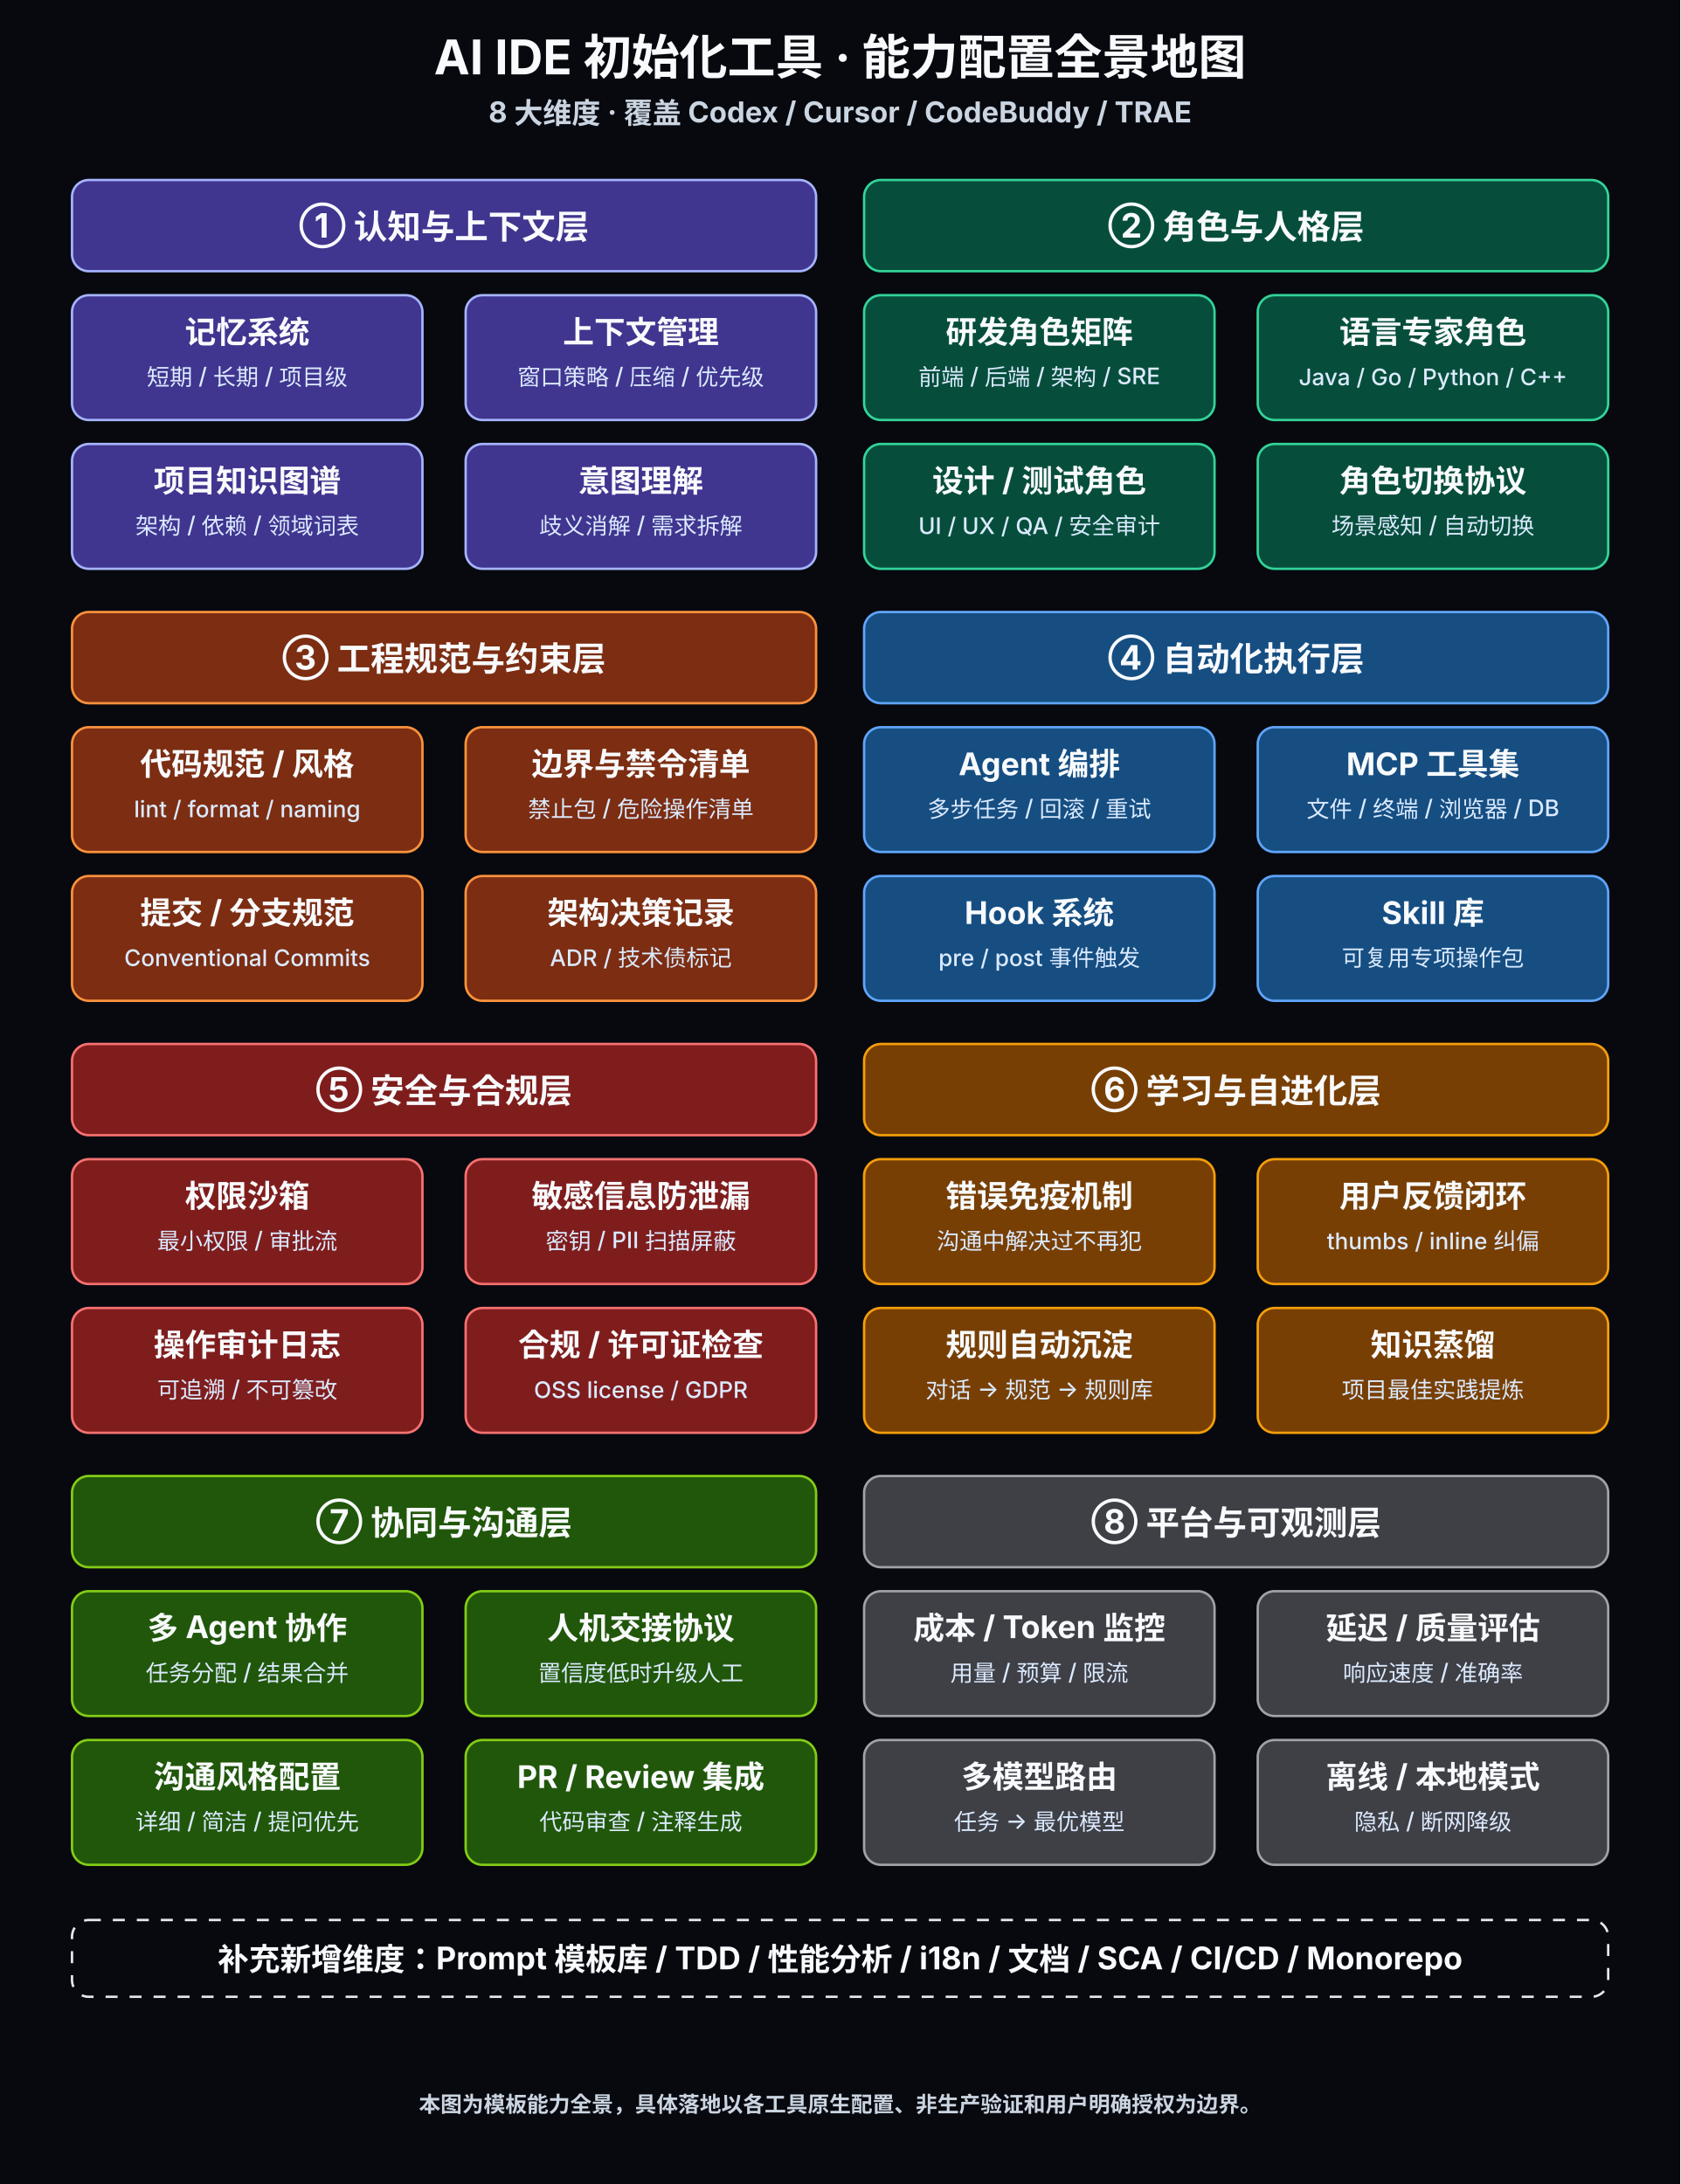
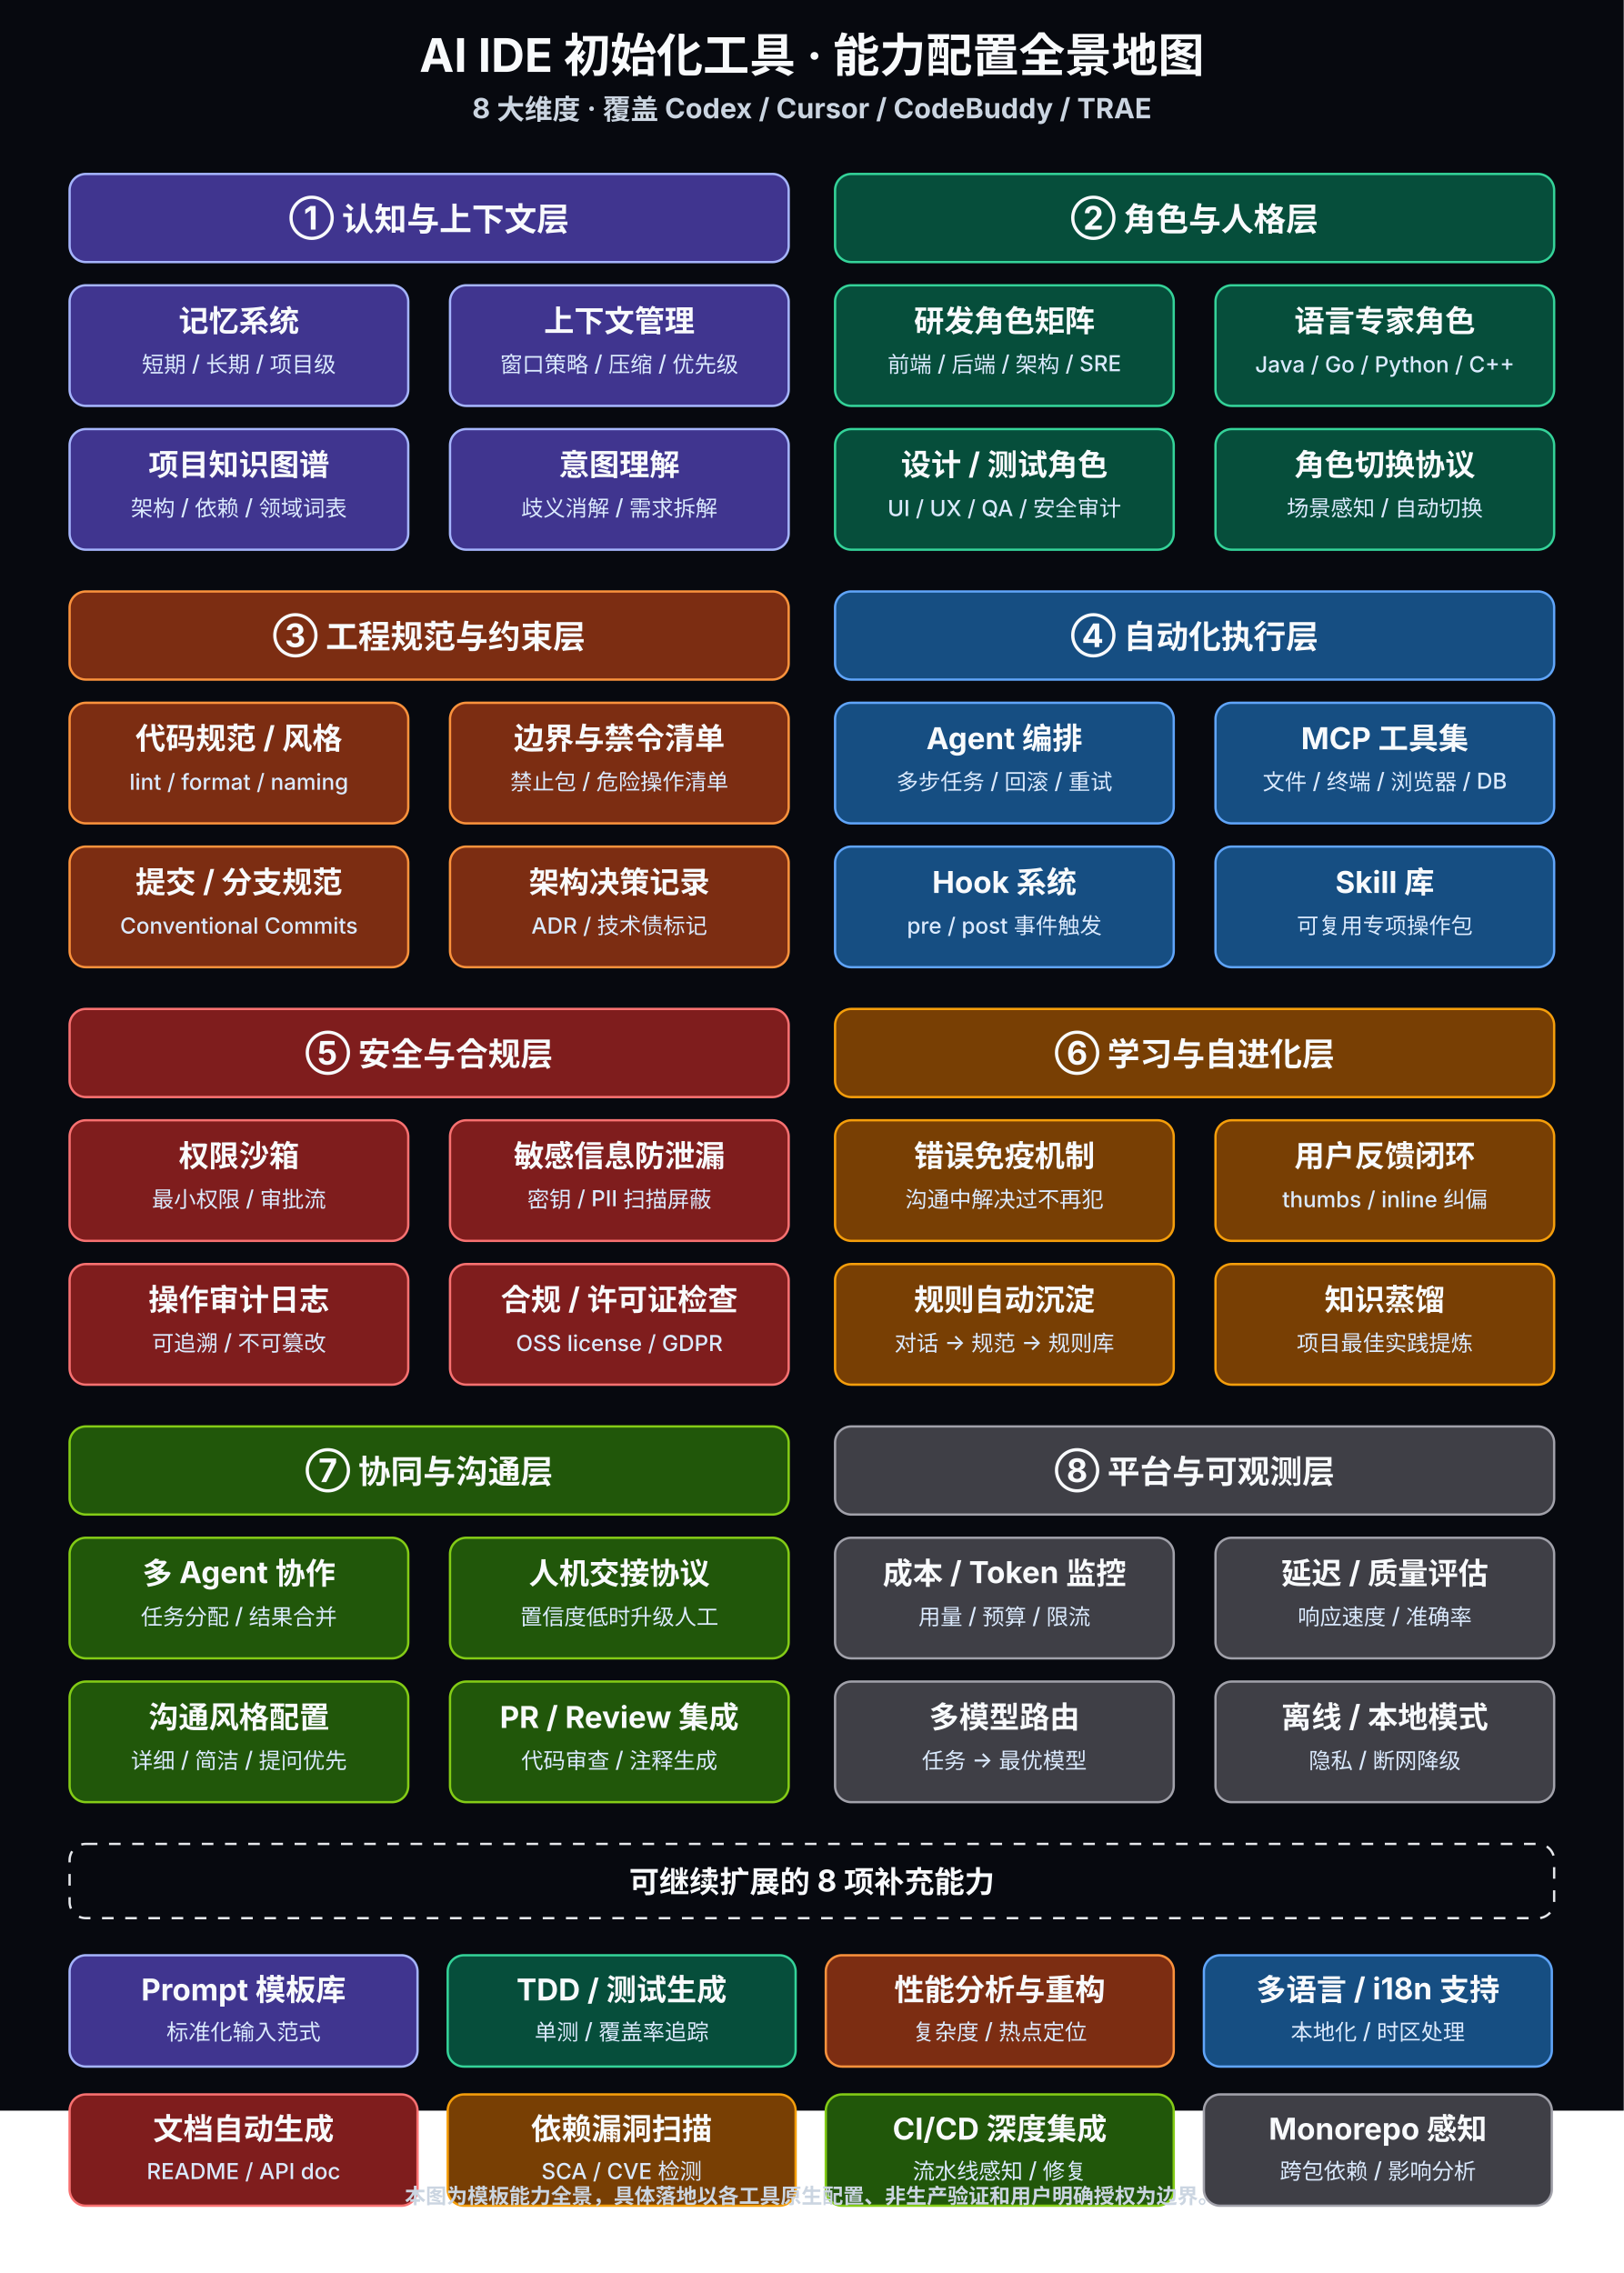
- <svg xmlns="http://www.w3.org/2000/svg" width="1400" height="1820" viewBox="0 0 1400 1820" role="img" aria-labelledby="title desc">
+ <svg xmlns="http://www.w3.org/2000/svg" width="1400" height="1960" viewBox="0 0 1400 1960" role="img" aria-labelledby="title desc">
  <style>
    .bg { fill: #07090f; }
    .title { fill: #f8fafc; font: 700 40px system-ui, -apple-system, BlinkMacSystemFont, "Segoe UI", sans-serif; }
    .subtitle { fill: #cbd5e1; font: 700 24px system-ui, -apple-system, BlinkMacSystemFont, "Segoe UI", sans-serif; }
    .section-title { fill: #f8fafc; font: 700 28px system-ui, -apple-system, BlinkMacSystemFont, "Segoe UI", sans-serif; }
    .card-title { fill: #f8fafc; font: 700 26px system-ui, -apple-system, BlinkMacSystemFont, "Segoe UI", sans-serif; }
    .card-text { fill: #dbeafe; font: 500 19px system-ui, -apple-system, BlinkMacSystemFont, "Segoe UI", sans-serif; }
    .small { fill: #cbd5e1; font: 600 18px system-ui, -apple-system, BlinkMacSystemFont, "Segoe UI", sans-serif; }
    .note { fill: #f8fafc; font: 700 26px system-ui, -apple-system, BlinkMacSystemFont, "Segoe UI", sans-serif; }
    .box { rx: 14; ry: 14; stroke-width: 2; }
    .purple { fill: #40358f; stroke: #a5b4fc; }
    .green { fill: #064e3b; stroke: #34d399; }
    .brown { fill: #7c2d12; stroke: #fb923c; }
    .blue { fill: #164e82; stroke: #60a5fa; }
    .red { fill: #7f1d1d; stroke: #f87171; }
    .amber { fill: #783f04; stroke: #f59e0b; }
    .lime { fill: #21570a; stroke: #84cc16; }
    .gray { fill: #3f3f46; stroke: #a1a1aa; }
    .outline { fill: transparent; stroke: #e5e7eb; stroke-width: 2; stroke-dasharray: 10 10; }
  </style>
  <rect class="bg" width="1400" height="1820" />
  <text class="title" x="700" y="62" text-anchor="middle">AI IDE 初始化工具 · 能力配置全景地图</text>
  <text class="subtitle" x="700" y="102" text-anchor="middle">8 大维度 · 覆盖 Codex / Cursor / CodeBuddy / TRAE</text>
  <g transform="translate(60,150)">
    <rect class="box purple" width="620" height="76" />
    <text class="section-title" x="310" y="48" text-anchor="middle">① 认知与上下文层</text>
    <rect class="box purple" x="0" y="96" width="292" height="104" />
    <text class="card-title" x="146" y="136" text-anchor="middle">记忆系统</text>
    <text class="card-text" x="146" y="171" text-anchor="middle">短期 / 长期 / 项目级</text>
    <rect class="box purple" x="328" y="96" width="292" height="104" />
    <text class="card-title" x="474" y="136" text-anchor="middle">上下文管理</text>
    <text class="card-text" x="474" y="171" text-anchor="middle">窗口策略 / 压缩 / 优先级</text>
    <rect class="box purple" x="0" y="220" width="292" height="104" />
    <text class="card-title" x="146" y="260" text-anchor="middle">项目知识图谱</text>
    <text class="card-text" x="146" y="295" text-anchor="middle">架构 / 依赖 / 领域词表</text>
    <rect class="box purple" x="328" y="220" width="292" height="104" />
    <text class="card-title" x="474" y="260" text-anchor="middle">意图理解</text>
    <text class="card-text" x="474" y="295" text-anchor="middle">歧义消解 / 需求拆解</text>
  </g>
  <g transform="translate(720,150)">
    <rect class="box green" width="620" height="76" />
    <text class="section-title" x="310" y="48" text-anchor="middle">② 角色与人格层</text>
    <rect class="box green" x="0" y="96" width="292" height="104" />
    <text class="card-title" x="146" y="136" text-anchor="middle">研发角色矩阵</text>
    <text class="card-text" x="146" y="171" text-anchor="middle">前端 / 后端 / 架构 / SRE</text>
    <rect class="box green" x="328" y="96" width="292" height="104" />
    <text class="card-title" x="474" y="136" text-anchor="middle">语言专家角色</text>
    <text class="card-text" x="474" y="171" text-anchor="middle">Java / Go / Python / C++</text>
    <rect class="box green" x="0" y="220" width="292" height="104" />
    <text class="card-title" x="146" y="260" text-anchor="middle">设计 / 测试角色</text>
    <text class="card-text" x="146" y="295" text-anchor="middle">UI / UX / QA / 安全审计</text>
    <rect class="box green" x="328" y="220" width="292" height="104" />
    <text class="card-title" x="474" y="260" text-anchor="middle">角色切换协议</text>
    <text class="card-text" x="474" y="295" text-anchor="middle">场景感知 / 自动切换</text>
  </g>
  <g transform="translate(60,510)">
    <rect class="box brown" width="620" height="76" />
    <text class="section-title" x="310" y="48" text-anchor="middle">③ 工程规范与约束层</text>
    <rect class="box brown" x="0" y="96" width="292" height="104" />
    <text class="card-title" x="146" y="136" text-anchor="middle">代码规范 / 风格</text>
    <text class="card-text" x="146" y="171" text-anchor="middle">lint / format / naming</text>
    <rect class="box brown" x="328" y="96" width="292" height="104" />
    <text class="card-title" x="474" y="136" text-anchor="middle">边界与禁令清单</text>
    <text class="card-text" x="474" y="171" text-anchor="middle">禁止包 / 危险操作清单</text>
    <rect class="box brown" x="0" y="220" width="292" height="104" />
    <text class="card-title" x="146" y="260" text-anchor="middle">提交 / 分支规范</text>
    <text class="card-text" x="146" y="295" text-anchor="middle">Conventional Commits</text>
    <rect class="box brown" x="328" y="220" width="292" height="104" />
    <text class="card-title" x="474" y="260" text-anchor="middle">架构决策记录</text>
    <text class="card-text" x="474" y="295" text-anchor="middle">ADR / 技术债标记</text>
  </g>
  <g transform="translate(720,510)">
    <rect class="box blue" width="620" height="76" />
    <text class="section-title" x="310" y="48" text-anchor="middle">④ 自动化执行层</text>
    <rect class="box blue" x="0" y="96" width="292" height="104" />
    <text class="card-title" x="146" y="136" text-anchor="middle">Agent 编排</text>
    <text class="card-text" x="146" y="171" text-anchor="middle">多步任务 / 回滚 / 重试</text>
    <rect class="box blue" x="328" y="96" width="292" height="104" />
    <text class="card-title" x="474" y="136" text-anchor="middle">MCP 工具集</text>
    <text class="card-text" x="474" y="171" text-anchor="middle">文件 / 终端 / 浏览器 / DB</text>
    <rect class="box blue" x="0" y="220" width="292" height="104" />
    <text class="card-title" x="146" y="260" text-anchor="middle">Hook 系统</text>
    <text class="card-text" x="146" y="295" text-anchor="middle">pre / post 事件触发</text>
    <rect class="box blue" x="328" y="220" width="292" height="104" />
    <text class="card-title" x="474" y="260" text-anchor="middle">Skill 库</text>
    <text class="card-text" x="474" y="295" text-anchor="middle">可复用专项操作包</text>
  </g>
  <g transform="translate(60,870)">
    <rect class="box red" width="620" height="76" />
    <text class="section-title" x="310" y="48" text-anchor="middle">⑤ 安全与合规层</text>
    <rect class="box red" x="0" y="96" width="292" height="104" />
    <text class="card-title" x="146" y="136" text-anchor="middle">权限沙箱</text>
    <text class="card-text" x="146" y="171" text-anchor="middle">最小权限 / 审批流</text>
    <rect class="box red" x="328" y="96" width="292" height="104" />
    <text class="card-title" x="474" y="136" text-anchor="middle">敏感信息防泄漏</text>
    <text class="card-text" x="474" y="171" text-anchor="middle">密钥 / PII 扫描屏蔽</text>
    <rect class="box red" x="0" y="220" width="292" height="104" />
    <text class="card-title" x="146" y="260" text-anchor="middle">操作审计日志</text>
    <text class="card-text" x="146" y="295" text-anchor="middle">可追溯 / 不可篡改</text>
    <rect class="box red" x="328" y="220" width="292" height="104" />
    <text class="card-title" x="474" y="260" text-anchor="middle">合规 / 许可证检查</text>
    <text class="card-text" x="474" y="295" text-anchor="middle">OSS license / GDPR</text>
  </g>
  <g transform="translate(720,870)">
    <rect class="box amber" width="620" height="76" />
    <text class="section-title" x="310" y="48" text-anchor="middle">⑥ 学习与自进化层</text>
    <rect class="box amber" x="0" y="96" width="292" height="104" />
    <text class="card-title" x="146" y="136" text-anchor="middle">错误免疫机制</text>
    <text class="card-text" x="146" y="171" text-anchor="middle">沟通中解决过不再犯</text>
    <rect class="box amber" x="328" y="96" width="292" height="104" />
    <text class="card-title" x="474" y="136" text-anchor="middle">用户反馈闭环</text>
    <text class="card-text" x="474" y="171" text-anchor="middle">thumbs / inline 纠偏</text>
    <rect class="box amber" x="0" y="220" width="292" height="104" />
    <text class="card-title" x="146" y="260" text-anchor="middle">规则自动沉淀</text>
    <text class="card-text" x="146" y="295" text-anchor="middle">对话 → 规范 → 规则库</text>
    <rect class="box amber" x="328" y="220" width="292" height="104" />
    <text class="card-title" x="474" y="260" text-anchor="middle">知识蒸馏</text>
    <text class="card-text" x="474" y="295" text-anchor="middle">项目最佳实践提炼</text>
  </g>
  <g transform="translate(60,1230)">
    <rect class="box lime" width="620" height="76" />
    <text class="section-title" x="310" y="48" text-anchor="middle">⑦ 协同与沟通层</text>
    <rect class="box lime" x="0" y="96" width="292" height="104" />
    <text class="card-title" x="146" y="136" text-anchor="middle">多 Agent 协作</text>
    <text class="card-text" x="146" y="171" text-anchor="middle">任务分配 / 结果合并</text>
    <rect class="box lime" x="328" y="96" width="292" height="104" />
    <text class="card-title" x="474" y="136" text-anchor="middle">人机交接协议</text>
    <text class="card-text" x="474" y="171" text-anchor="middle">置信度低时升级人工</text>
    <rect class="box lime" x="0" y="220" width="292" height="104" />
    <text class="card-title" x="146" y="260" text-anchor="middle">沟通风格配置</text>
    <text class="card-text" x="146" y="295" text-anchor="middle">详细 / 简洁 / 提问优先</text>
    <rect class="box lime" x="328" y="220" width="292" height="104" />
    <text class="card-title" x="474" y="260" text-anchor="middle">PR / Review 集成</text>
    <text class="card-text" x="474" y="295" text-anchor="middle">代码审查 / 注释生成</text>
  </g>
  <g transform="translate(720,1230)">
    <rect class="box gray" width="620" height="76" />
    <text class="section-title" x="310" y="48" text-anchor="middle">⑧ 平台与可观测层</text>
    <rect class="box gray" x="0" y="96" width="292" height="104" />
    <text class="card-title" x="146" y="136" text-anchor="middle">成本 / Token 监控</text>
    <text class="card-text" x="146" y="171" text-anchor="middle">用量 / 预算 / 限流</text>
    <rect class="box gray" x="328" y="96" width="292" height="104" />
    <text class="card-title" x="474" y="136" text-anchor="middle">延迟 / 质量评估</text>
    <text class="card-text" x="474" y="171" text-anchor="middle">响应速度 / 准确率</text>
    <rect class="box gray" x="0" y="220" width="292" height="104" />
    <text class="card-title" x="146" y="260" text-anchor="middle">多模型路由</text>
    <text class="card-text" x="146" y="295" text-anchor="middle">任务 → 最优模型</text>
    <rect class="box gray" x="328" y="220" width="292" height="104" />
    <text class="card-title" x="474" y="260" text-anchor="middle">离线 / 本地模式</text>
    <text class="card-text" x="474" y="295" text-anchor="middle">隐私 / 断网降级</text>
  </g>
-   <g transform="translate(60,1600)">
+   <g transform="translate(60,1590)">
    <rect class="outline" width="1280" height="64" rx="14" />
-     <text class="note" x="640" y="42" text-anchor="middle">补充新增维度：Prompt 模板库 / TDD / 性能分析 / i18n / 文档 / SCA / CI/CD / Monorepo</text>
+     <text class="note" x="640" y="42" text-anchor="middle">可继续扩展的 8 项补充能力</text>
+     <rect class="box purple" x="0" y="96" width="300" height="96" />
+     <text class="card-title" x="150" y="135" text-anchor="middle">Prompt 模板库</text>
+     <text class="card-text" x="150" y="169" text-anchor="middle">标准化输入范式</text>
+     <rect class="box green" x="326" y="96" width="300" height="96" />
+     <text class="card-title" x="476" y="135" text-anchor="middle">TDD / 测试生成</text>
+     <text class="card-text" x="476" y="169" text-anchor="middle">单测 / 覆盖率追踪</text>
+     <rect class="box brown" x="652" y="96" width="300" height="96" />
+     <text class="card-title" x="802" y="135" text-anchor="middle">性能分析与重构</text>
+     <text class="card-text" x="802" y="169" text-anchor="middle">复杂度 / 热点定位</text>
+     <rect class="box blue" x="978" y="96" width="300" height="96" />
+     <text class="card-title" x="1128" y="135" text-anchor="middle">多语言 / i18n 支持</text>
+     <text class="card-text" x="1128" y="169" text-anchor="middle">本地化 / 时区处理</text>
+     <rect class="box red" x="0" y="216" width="300" height="96" />
+     <text class="card-title" x="150" y="255" text-anchor="middle">文档自动生成</text>
+     <text class="card-text" x="150" y="289" text-anchor="middle">README / API doc</text>
+     <rect class="box amber" x="326" y="216" width="300" height="96" />
+     <text class="card-title" x="476" y="255" text-anchor="middle">依赖漏洞扫描</text>
+     <text class="card-text" x="476" y="289" text-anchor="middle">SCA / CVE 检测</text>
+     <rect class="box lime" x="652" y="216" width="300" height="96" />
+     <text class="card-title" x="802" y="255" text-anchor="middle">CI/CD 深度集成</text>
+     <text class="card-text" x="802" y="289" text-anchor="middle">流水线感知 / 修复</text>
+     <rect class="box gray" x="978" y="216" width="300" height="96" />
+     <text class="card-title" x="1128" y="255" text-anchor="middle">Monorepo 感知</text>
+     <text class="card-text" x="1128" y="289" text-anchor="middle">跨包依赖 / 影响分析</text>
  </g>
-   <text class="small" x="700" y="1760" text-anchor="middle">本图为模板能力全景，具体落地以各工具原生配置、非生产验证和用户明确授权为边界。</text>
+   <text class="small" x="700" y="1900" text-anchor="middle">本图为模板能力全景，具体落地以各工具原生配置、非生产验证和用户明确授权为边界。</text>
</svg>
